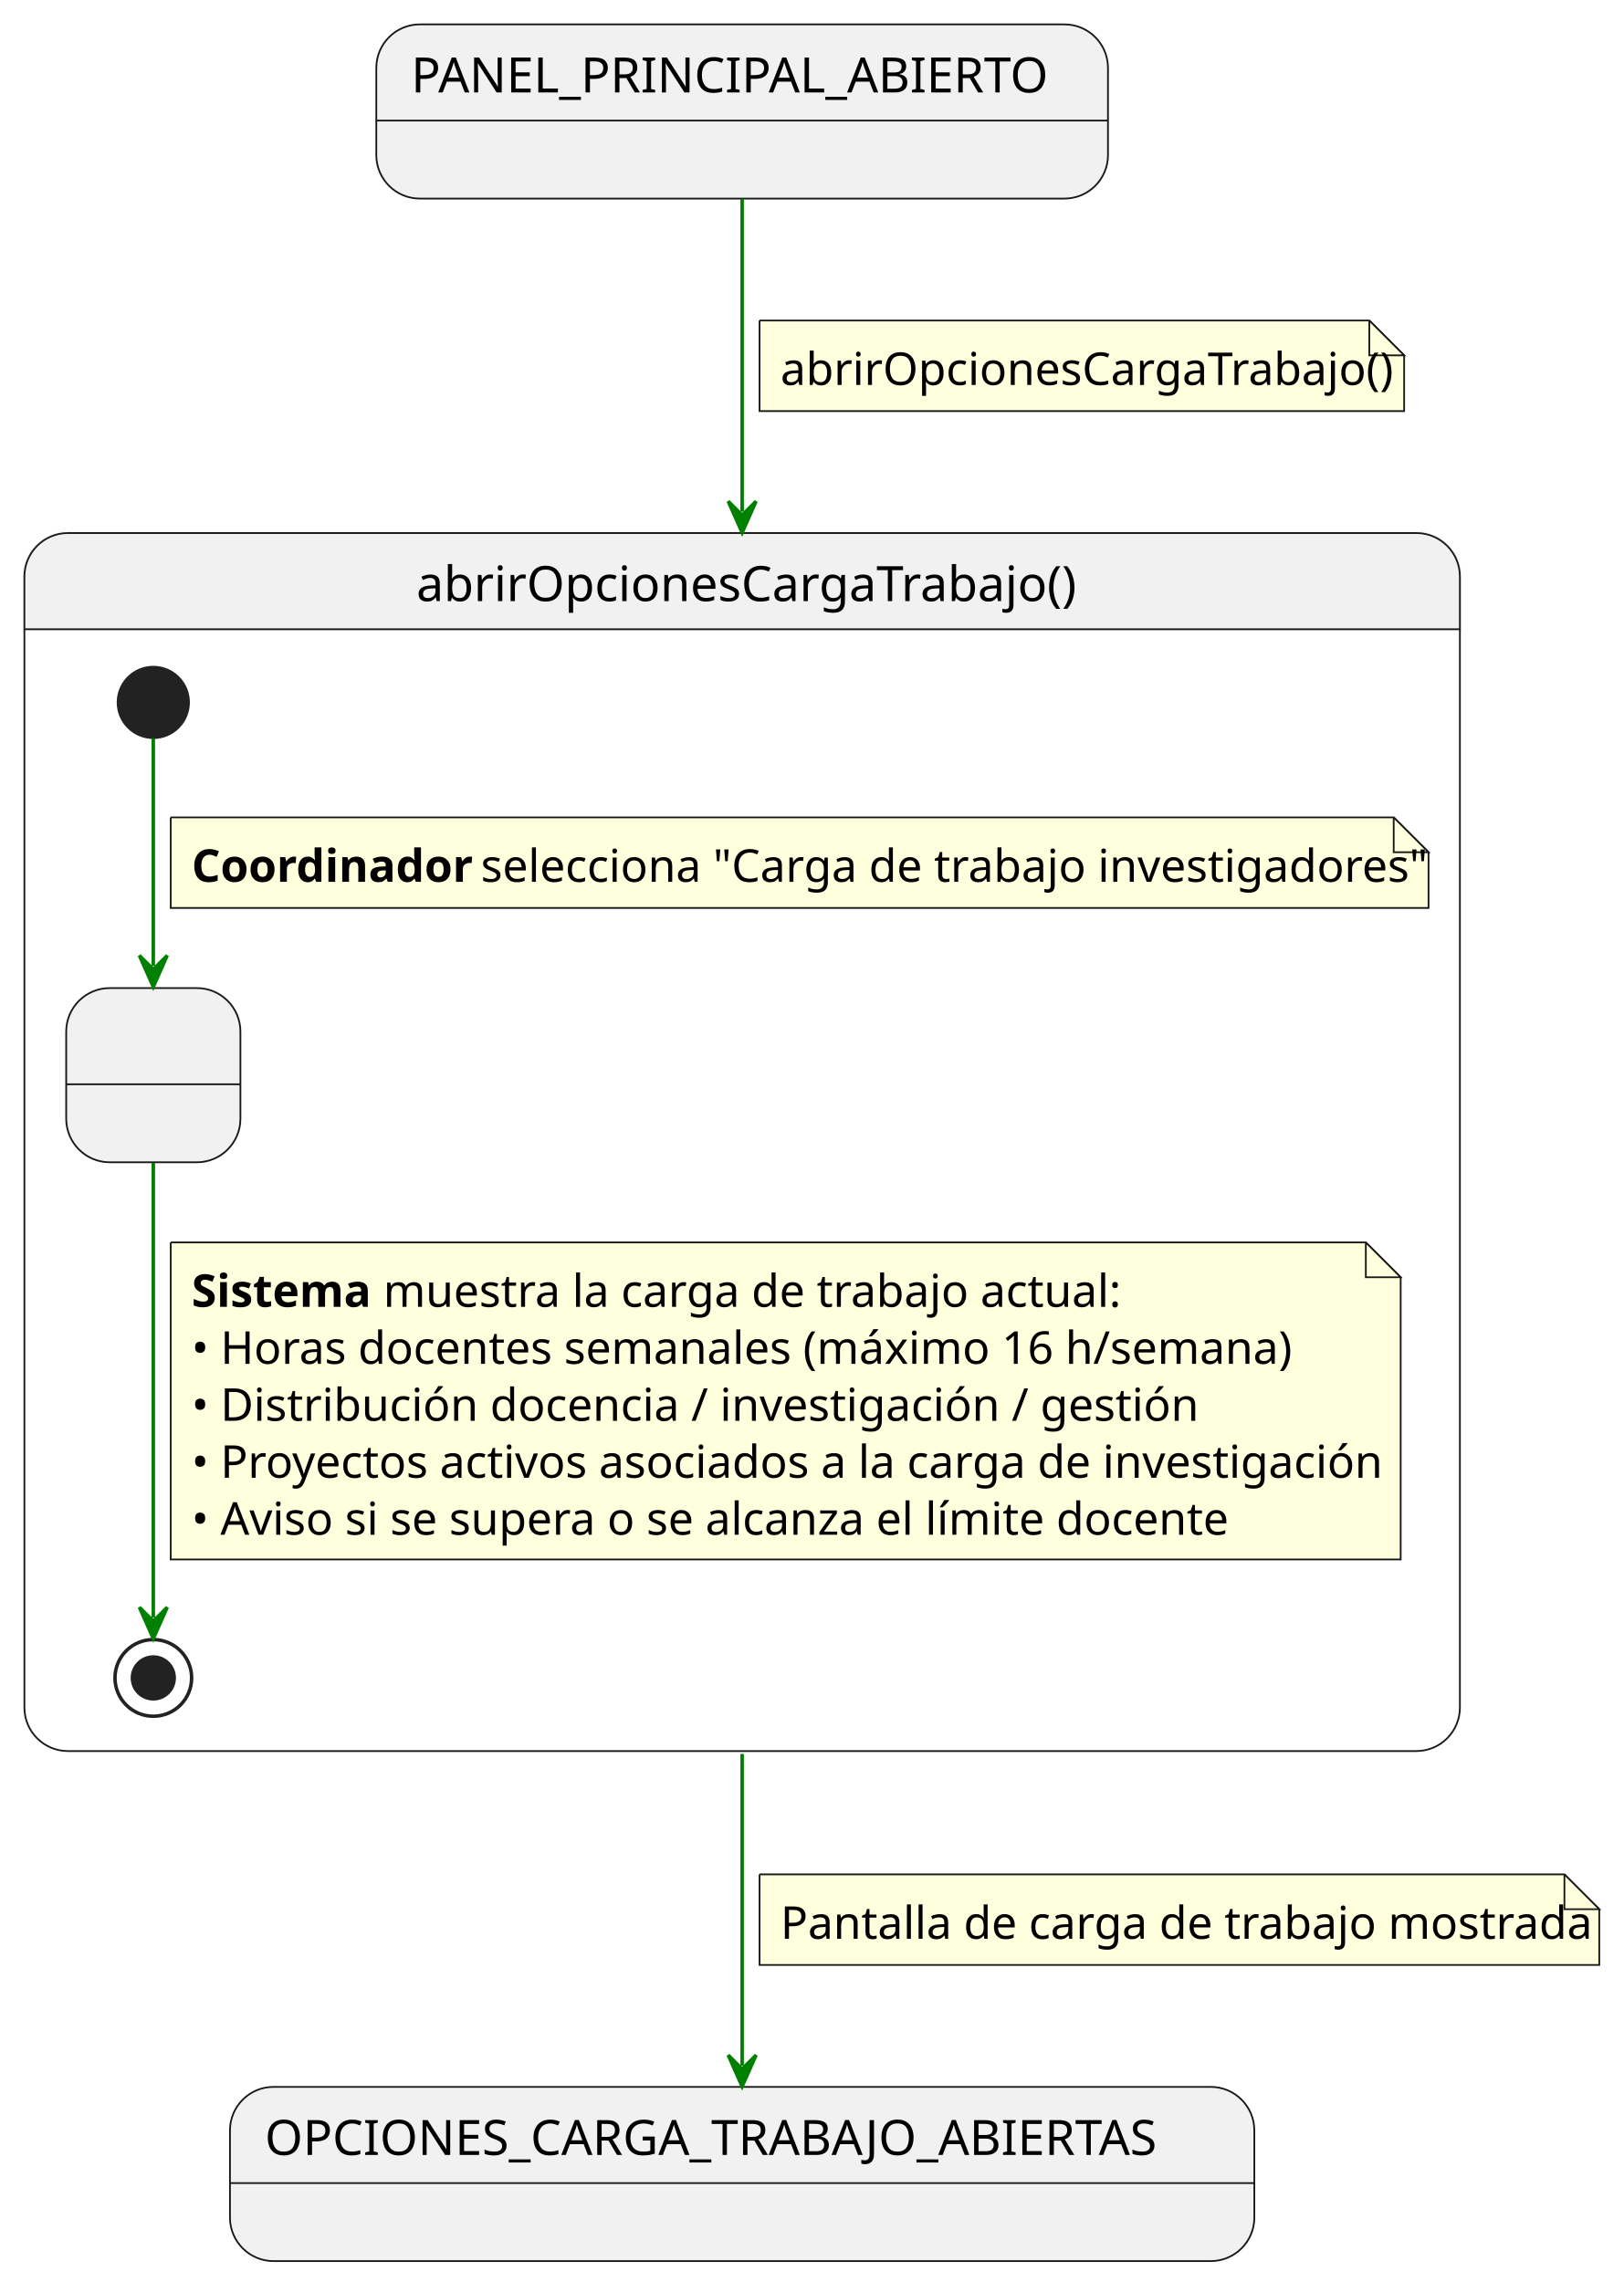
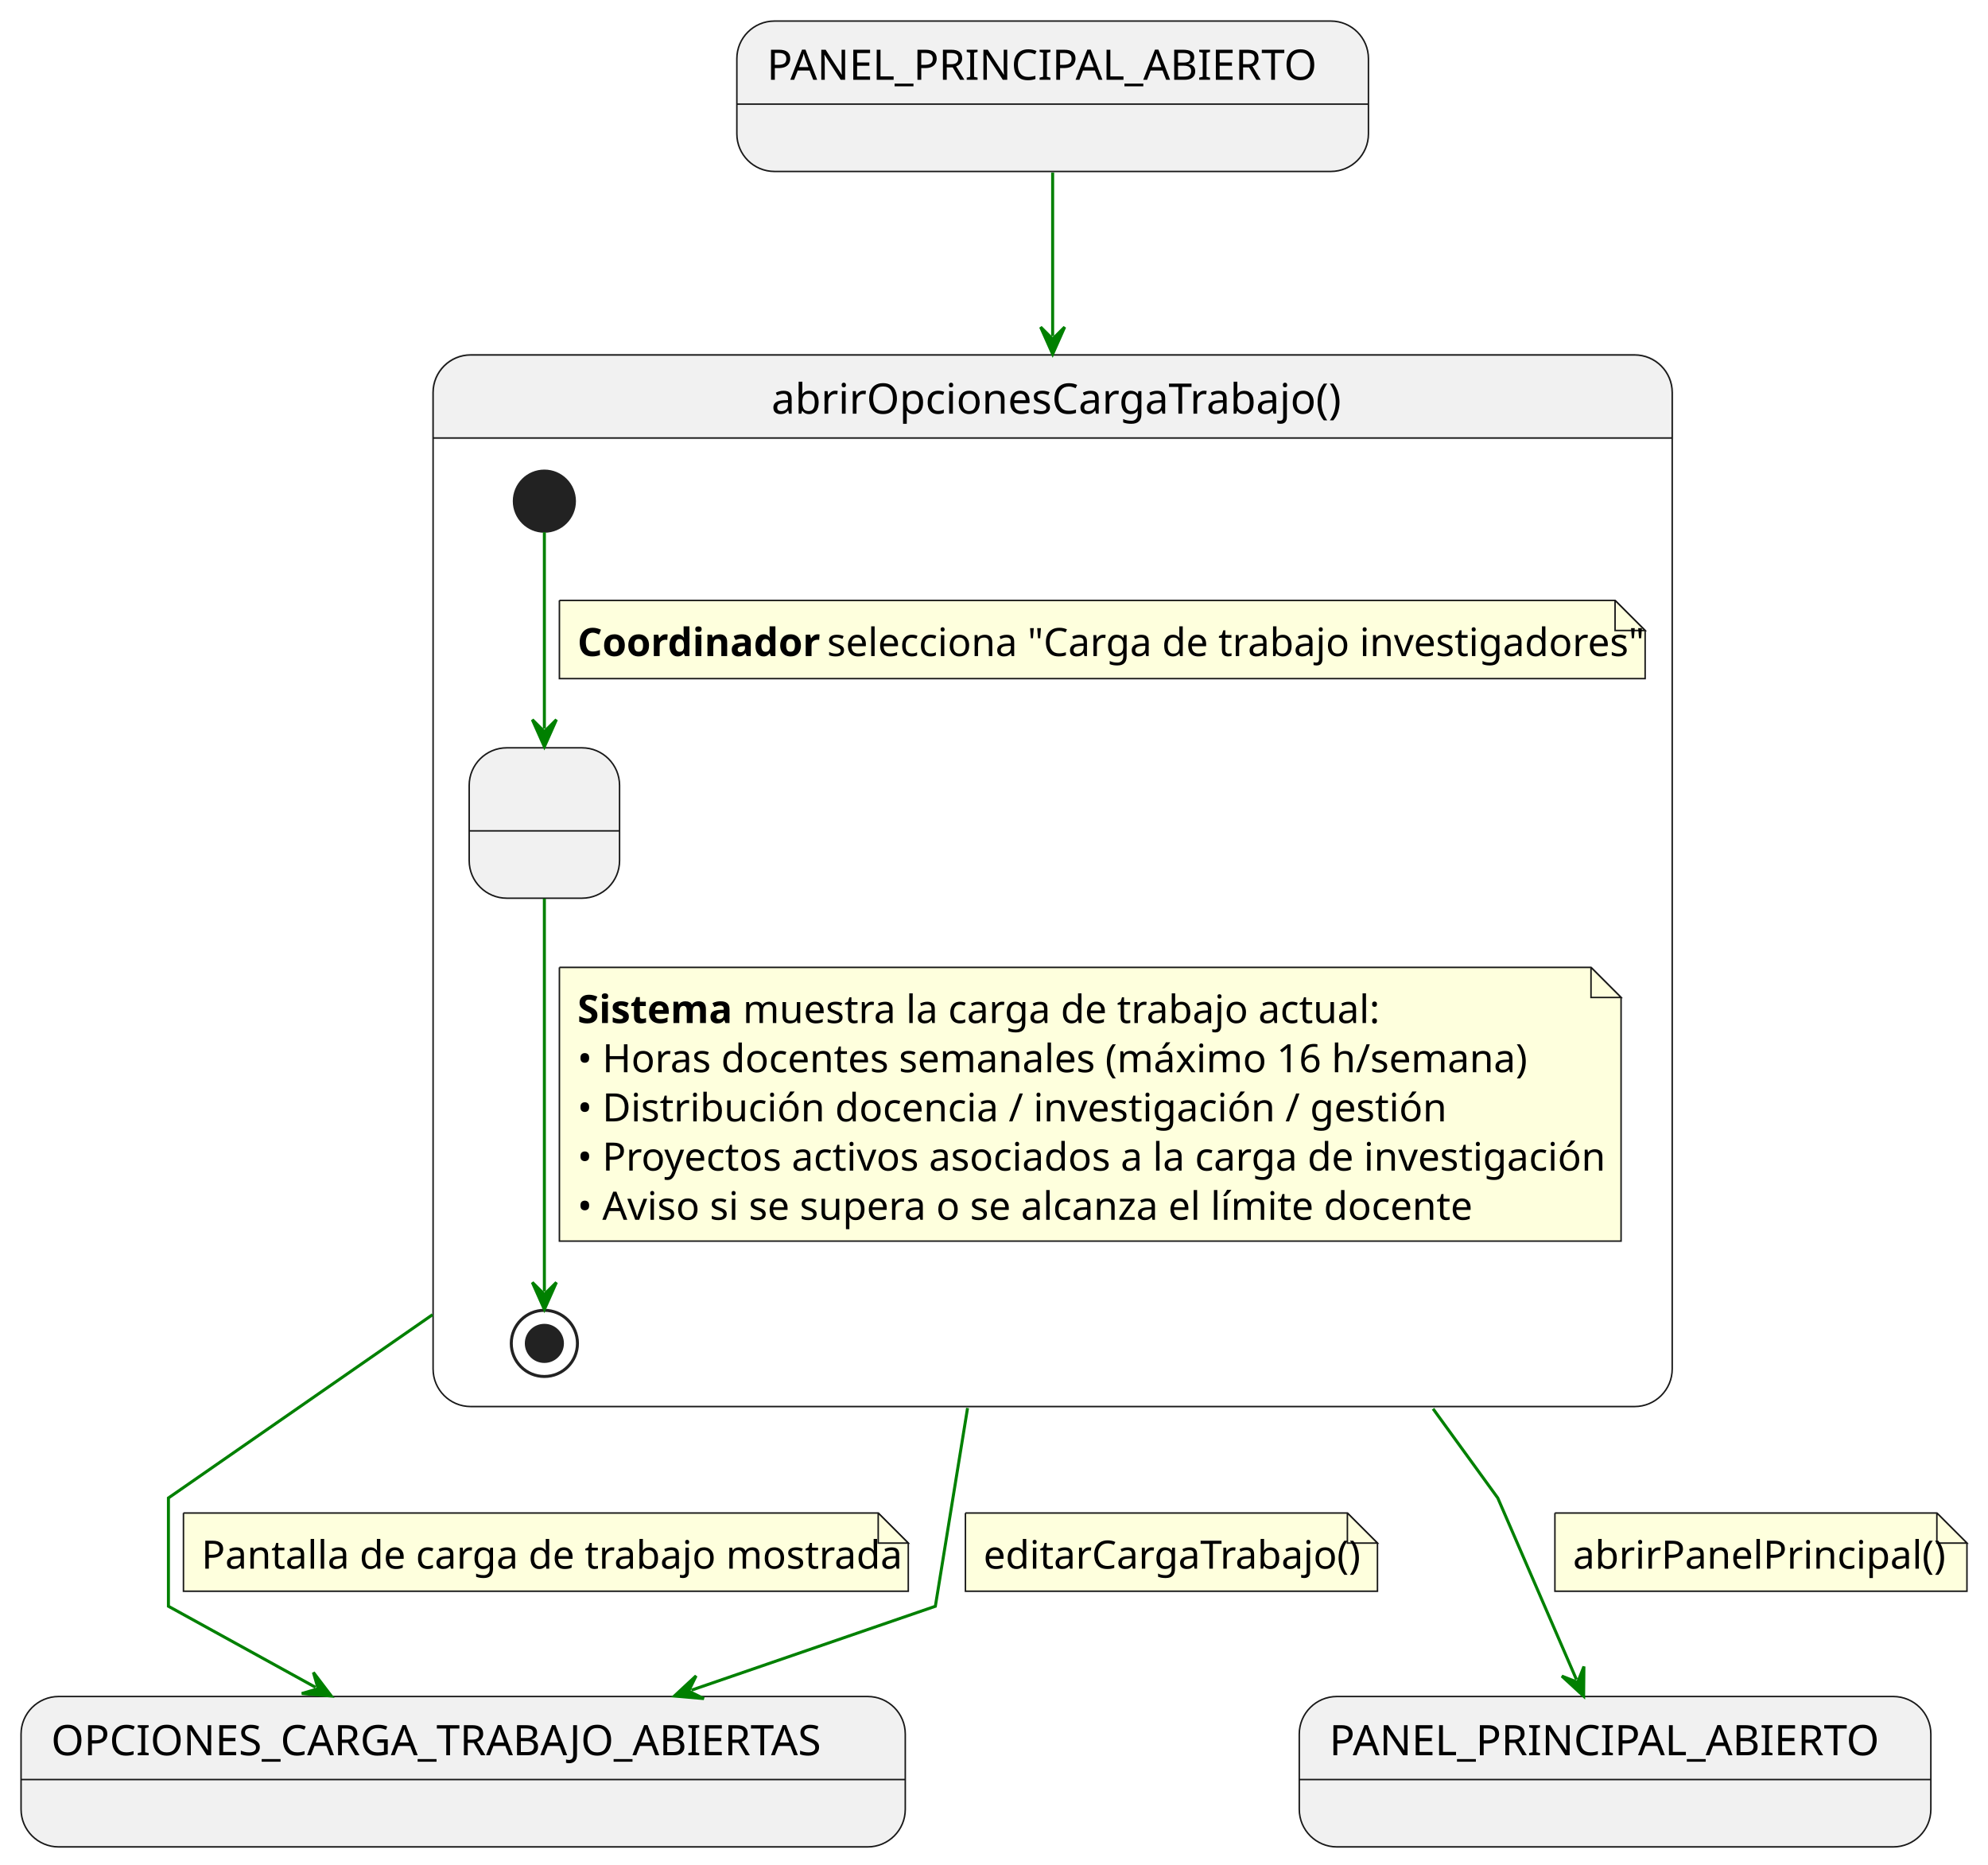
- <svg xmlns="http://www.w3.org/2000/svg" contentStyleType="text/css" height="655px" preserveAspectRatio="none" style="width:466px;height:655px;background:#FFFFFF;" version="1.1" viewBox="0 0 466 655" width="466px" zoomAndPan="magnify">
+ <svg xmlns="http://www.w3.org/2000/svg" contentStyleType="text/css" height="620px" preserveAspectRatio="none" style="width:661px;height:620px;background:#FFFFFF;" version="1.1" viewBox="0 0 661 620" width="661px" zoomAndPan="magnify">
  <defs />
  <g>
-     <path d="M19.5,153 L406.5,153 A12.5,12.5 0 0 1 419,165.5 L419,180.609 L7,180.609 L7,165.5 A12.5,12.5 0 0 1 19.5,153 " fill="#F1F1F1" style="stroke:#F1F1F1;stroke-width:1.0;" />
-     <rect fill="none" height="349.609" rx="12.5" ry="12.5" style="stroke:#181818;stroke-width:0.5;" width="412" x="7" y="153" />
-     <line style="stroke:#181818;stroke-width:0.5;" x1="7" x2="419" y1="180.609" y2="180.609" />
-     <text fill="#000000" font-family="sans-serif" font-size="14" lengthAdjust="spacing" textLength="187" x="119.5" y="172.533">abrirOpcionesCargaTrabajo()</text>
+     <g id="in1">
+       <rect fill="#F1F1F1" height="50" rx="12.5" ry="12.5" style="stroke:#181818;stroke-width:0.5;" width="210" x="245" y="7" />
+       <line style="stroke:#181818;stroke-width:0.5;" x1="245" x2="455" y1="34.609" y2="34.609" />
+       <text fill="#000000" font-family="sans-serif" font-size="14" lengthAdjust="spacing" textLength="190" x="255" y="26.533">PANEL_PRINCIPAL_ABIERTO</text>
+     </g>
+     <path d="M156.5,118 L543.5,118 A12.5,12.5 0 0 1 556,130.5 L556,145.609 L144,145.609 L144,130.5 A12.5,12.5 0 0 1 156.5,118 " fill="#F1F1F1" style="stroke:#F1F1F1;stroke-width:1.0;" />
+     <rect fill="none" height="349.609" rx="12.5" ry="12.5" style="stroke:#181818;stroke-width:0.5;" width="412" x="144" y="118" />
+     <line style="stroke:#181818;stroke-width:0.5;" x1="144" x2="556" y1="145.609" y2="145.609" />
+     <text fill="#000000" font-family="sans-serif" font-size="14" lengthAdjust="spacing" textLength="187" x="256.5" y="137.533">abrirOpcionesCargaTrabajo()</text>
    <g id="abrirOpcionesCargaTrabajo.CargandoCargaTrabajo">
-       <rect fill="#F1F1F1" height="50" rx="12.5" ry="12.5" style="stroke:#181818;stroke-width:0.5;" width="50" x="19" y="283.609" />
-       <line style="stroke:#181818;stroke-width:0.5;" x1="19" x2="69" y1="311.219" y2="311.219" />
-       <text fill="#000000" font-family="sans-serif" font-size="14" lengthAdjust="spacing" textLength="4" x="42" y="303.143"> </text>
+       <rect fill="#F1F1F1" height="50" rx="12.5" ry="12.5" style="stroke:#181818;stroke-width:0.5;" width="50" x="156" y="248.609" />
+       <line style="stroke:#181818;stroke-width:0.5;" x1="156" x2="206" y1="276.219" y2="276.219" />
+       <text fill="#000000" font-family="sans-serif" font-size="14" lengthAdjust="spacing" textLength="4" x="179" y="268.143"> </text>
    </g>
-     <ellipse cx="44" cy="201.609" fill="#222222" rx="10" ry="10" style="stroke:#222222;stroke-width:1.0;" />
-     <ellipse cx="44" cy="481.609" fill="none" rx="11" ry="11" style="stroke:#222222;stroke-width:1.0;" />
-     <ellipse cx="44" cy="481.609" fill="#222222" rx="6" ry="6" style="stroke:#222222;stroke-width:1.0;" />
+     <ellipse cx="181" cy="166.609" fill="#222222" rx="10" ry="10" style="stroke:#222222;stroke-width:1.0;" />
+     <ellipse cx="181" cy="446.609" fill="none" rx="11" ry="11" style="stroke:#222222;stroke-width:1.0;" />
+     <ellipse cx="181" cy="446.609" fill="#222222" rx="6" ry="6" style="stroke:#222222;stroke-width:1.0;" />
    <g id="link_*start*abrirOpcionesCargaTrabajo_CargandoCargaTrabajo">
-       <path d="M44,211.929 C44,227.789 44,254.519 44,277.249 " fill="none" id="*start*abrirOpcionesCargaTrabajo-to-CargandoCargaTrabajo" style="stroke:#008000;stroke-width:1.0;" />
-       <polygon fill="#008000" points="44,283.249,48,274.249,44,278.249,40,274.249,44,283.249" style="stroke:#008000;stroke-width:1.0;" />
-       <path d="M49,234.609 L49,260.609 L410,260.609 L410,244.609 L400,234.609 L49,234.609 " fill="#FEFFDD" style="stroke:#181818;stroke-width:0.5;" />
-       <path d="M400,234.609 L400,244.609 L410,244.609 L400,234.609 " fill="#FEFFDD" style="stroke:#181818;stroke-width:0.5;" />
-       <text fill="#000000" font-family="sans-serif" font-size="13" font-weight="bold" lengthAdjust="spacing" textLength="79" x="55" y="253.105">Coordinador</text>
-       <text fill="#000000" font-family="sans-serif" font-size="13" lengthAdjust="spacing" textLength="257" x="138" y="253.105">selecciona "Carga de trabajo investigadores"</text>
+       <path d="M181,176.929 C181,192.789 181,219.519 181,242.249 " fill="none" id="*start*abrirOpcionesCargaTrabajo-to-CargandoCargaTrabajo" style="stroke:#008000;stroke-width:1.0;" />
+       <polygon fill="#008000" points="181,248.249,185,239.249,181,243.249,177,239.249,181,248.249" style="stroke:#008000;stroke-width:1.0;" />
+       <path d="M186,199.609 L186,225.609 L547,225.609 L547,209.609 L537,199.609 L186,199.609 " fill="#FEFFDD" style="stroke:#181818;stroke-width:0.5;" />
+       <path d="M537,199.609 L537,209.609 L547,209.609 L537,199.609 " fill="#FEFFDD" style="stroke:#181818;stroke-width:0.5;" />
+       <text fill="#000000" font-family="sans-serif" font-size="13" font-weight="bold" lengthAdjust="spacing" textLength="79" x="192" y="218.105">Coordinador</text>
+       <text fill="#000000" font-family="sans-serif" font-size="13" lengthAdjust="spacing" textLength="257" x="275" y="218.105">selecciona "Carga de trabajo investigadores"</text>
    </g>
    <g id="link_CargandoCargaTrabajo_*end*abrirOpcionesCargaTrabajo">
-       <path d="M44,333.749 C44,371.679 44,437.659 44,464.329 " fill="none" id="CargandoCargaTrabajo-to-*end*abrirOpcionesCargaTrabajo" style="stroke:#008000;stroke-width:1.0;" />
-       <polygon fill="#008000" points="44,470.329,48,461.329,44,465.329,40,461.329,44,470.329" style="stroke:#008000;stroke-width:1.0;" />
-       <path d="M49,356.609 L49,447.609 L402,447.609 L402,366.609 L392,356.609 L49,356.609 " fill="#FEFFDD" style="stroke:#181818;stroke-width:0.5;" />
-       <path d="M392,356.609 L392,366.609 L402,366.609 L392,356.609 " fill="#FEFFDD" style="stroke:#181818;stroke-width:0.5;" />
-       <text fill="#000000" font-family="sans-serif" font-size="13" font-weight="bold" lengthAdjust="spacing" textLength="51" x="55" y="375.104">Sistema</text>
-       <text fill="#000000" font-family="sans-serif" font-size="13" lengthAdjust="spacing" textLength="201" x="110" y="375.104">muestra la carga de trabajo actual:</text>
-       <text fill="#000000" font-family="sans-serif" font-size="13" lengthAdjust="spacing" textLength="304" x="55" y="391.456">• Horas docentes semanales (máximo 16 h/semana)</text>
-       <text fill="#000000" font-family="sans-serif" font-size="13" lengthAdjust="spacing" textLength="273" x="55" y="407.808">• Distribución docencia / investigación / gestión</text>
-       <text fill="#000000" font-family="sans-serif" font-size="13" lengthAdjust="spacing" textLength="332" x="55" y="424.159">• Proyectos activos asociados a la carga de investigación</text>
-       <text fill="#000000" font-family="sans-serif" font-size="13" lengthAdjust="spacing" textLength="292" x="55" y="440.511">• Aviso si se supera o se alcanza el límite docente</text>
+       <path d="M181,298.749 C181,336.679 181,402.659 181,429.329 " fill="none" id="CargandoCargaTrabajo-to-*end*abrirOpcionesCargaTrabajo" style="stroke:#008000;stroke-width:1.0;" />
+       <polygon fill="#008000" points="181,435.329,185,426.329,181,430.329,177,426.329,181,435.329" style="stroke:#008000;stroke-width:1.0;" />
+       <path d="M186,321.609 L186,412.609 L539,412.609 L539,331.609 L529,321.609 L186,321.609 " fill="#FEFFDD" style="stroke:#181818;stroke-width:0.5;" />
+       <path d="M529,321.609 L529,331.609 L539,331.609 L529,321.609 " fill="#FEFFDD" style="stroke:#181818;stroke-width:0.5;" />
+       <text fill="#000000" font-family="sans-serif" font-size="13" font-weight="bold" lengthAdjust="spacing" textLength="51" x="192" y="340.104">Sistema</text>
+       <text fill="#000000" font-family="sans-serif" font-size="13" lengthAdjust="spacing" textLength="201" x="247" y="340.104">muestra la carga de trabajo actual:</text>
+       <text fill="#000000" font-family="sans-serif" font-size="13" lengthAdjust="spacing" textLength="304" x="192" y="356.456">• Horas docentes semanales (máximo 16 h/semana)</text>
+       <text fill="#000000" font-family="sans-serif" font-size="13" lengthAdjust="spacing" textLength="273" x="192" y="372.808">• Distribución docencia / investigación / gestión</text>
+       <text fill="#000000" font-family="sans-serif" font-size="13" lengthAdjust="spacing" textLength="332" x="192" y="389.159">• Proyectos activos asociados a la carga de investigación</text>
+       <text fill="#000000" font-family="sans-serif" font-size="13" lengthAdjust="spacing" textLength="292" x="192" y="405.511">• Aviso si se supera o se alcanza el límite docente</text>
+     </g>
+     <g id="OPCIONES_CARGA_TRABAJO_ABIERTAS">
+       <rect fill="#F1F1F1" height="50" rx="12.5" ry="12.5" style="stroke:#181818;stroke-width:0.5;" width="294" x="7" y="564" />
+       <line style="stroke:#181818;stroke-width:0.5;" x1="7" x2="301" y1="591.609" y2="591.609" />
+       <text fill="#000000" font-family="sans-serif" font-size="14" lengthAdjust="spacing" textLength="274" x="17" y="583.533">OPCIONES_CARGA_TRABAJO_ABIERTAS</text>
    </g>
    <g id="PANEL_PRINCIPAL_ABIERTO">
-       <rect fill="#F1F1F1" height="50" rx="12.5" ry="12.5" style="stroke:#181818;stroke-width:0.5;" width="210" x="108" y="7" />
-       <line style="stroke:#181818;stroke-width:0.5;" x1="108" x2="318" y1="34.609" y2="34.609" />
-       <text fill="#000000" font-family="sans-serif" font-size="14" lengthAdjust="spacing" textLength="190" x="118" y="26.533">PANEL_PRINCIPAL_ABIERTO</text>
+       <rect fill="#F1F1F1" height="50" rx="12.5" ry="12.5" style="stroke:#181818;stroke-width:0.5;" width="210" x="432" y="564" />
+       <line style="stroke:#181818;stroke-width:0.5;" x1="432" x2="642" y1="591.609" y2="591.609" />
+       <text fill="#000000" font-family="sans-serif" font-size="14" lengthAdjust="spacing" textLength="190" x="442" y="583.533">PANEL_PRINCIPAL_ABIERTO</text>
    </g>
-     <g id="OPCIONES_CARGA_TRABAJO_ABIERTAS">
-       <rect fill="#F1F1F1" height="50" rx="12.5" ry="12.5" style="stroke:#181818;stroke-width:0.5;" width="294" x="66" y="599" />
-       <line style="stroke:#181818;stroke-width:0.5;" x1="66" x2="360" y1="626.609" y2="626.609" />
-       <text fill="#000000" font-family="sans-serif" font-size="14" lengthAdjust="spacing" textLength="274" x="76" y="618.533">OPCIONES_CARGA_TRABAJO_ABIERTAS</text>
-     </g>
-     <g id="link_PANEL_PRINCIPAL_ABIERTO_abrirOpcionesCargaTrabajo">
-       <path d="M213,57.06 C213,79.41 213,108.89 213,146.88 " fill="none" id="PANEL_PRINCIPAL_ABIERTO-to-abrirOpcionesCargaTrabajo" style="stroke:#008000;stroke-width:1.0;" />
-       <polygon fill="#008000" points="213,152.88,217,143.88,213,147.88,209,143.88,213,152.88" style="stroke:#008000;stroke-width:1.0;" />
-       <path d="M218,92 L218,118 L403,118 L403,102 L393,92 L218,92 " fill="#FEFFDD" style="stroke:#181818;stroke-width:0.5;" />
-       <path d="M393,92 L393,102 L403,102 L393,92 " fill="#FEFFDD" style="stroke:#181818;stroke-width:0.5;" />
-       <text fill="#000000" font-family="sans-serif" font-size="13" lengthAdjust="spacing" textLength="164" x="224" y="110.495">abrirOpcionesCargaTrabajo()</text>
+     <g id="link_in1_abrirOpcionesCargaTrabajo">
+       <path d="M350,57.37 C350,72.73 350,88.09 350,111.73 " fill="none" id="in1-to-abrirOpcionesCargaTrabajo" style="stroke:#008000;stroke-width:1.0;" />
+       <polygon fill="#008000" points="350,117.73,354,108.73,350,112.73,346,108.73,350,117.73" style="stroke:#008000;stroke-width:1.0;" />
    </g>
    <g id="link_abrirOpcionesCargaTrabajo_OPCIONES_CARGA_TRABAJO_ABIERTAS">
-       <path d="M213,503.42 C213,541.26 213,570.58 213,592.88 " fill="none" id="abrirOpcionesCargaTrabajo-to-OPCIONES_CARGA_TRABAJO_ABIERTAS" style="stroke:#008000;stroke-width:1.0;" />
-       <polygon fill="#008000" points="213,598.88,217,589.88,213,593.88,209,589.88,213,598.88" style="stroke:#008000;stroke-width:1.0;" />
-       <path d="M218,538 L218,564 L459,564 L459,548 L449,538 L218,538 " fill="#FEFFDD" style="stroke:#181818;stroke-width:0.5;" />
-       <path d="M449,538 L449,548 L459,548 L449,538 " fill="#FEFFDD" style="stroke:#181818;stroke-width:0.5;" />
-       <text fill="#000000" font-family="sans-serif" font-size="13" lengthAdjust="spacing" textLength="220" x="224" y="556.495">Pantalla de carga de trabajo mostrada</text>
+       <path d="M143.81,437.07 C94.59,471.22 56,498 56,498 C56,498 56,534 56,534 C56,534 78.814,546.575 104.904,560.945 " fill="none" id="abrirOpcionesCargaTrabajo-to-OPCIONES_CARGA_TRABAJO_ABIERTAS" style="stroke:#008000;stroke-width:1.0;" />
+       <polygon fill="#008000" points="110.16,563.84,104.207,555.994,105.78,561.428,100.347,563.002,110.16,563.84" style="stroke:#008000;stroke-width:1.0;" />
+       <path d="M61,503 L61,529 L302,529 L302,513 L292,503 L61,503 " fill="#FEFFDD" style="stroke:#181818;stroke-width:0.5;" />
+       <path d="M292,503 L292,513 L302,513 L292,503 " fill="#FEFFDD" style="stroke:#181818;stroke-width:0.5;" />
+       <text fill="#000000" font-family="sans-serif" font-size="13" lengthAdjust="spacing" textLength="220" x="67" y="521.495">Pantalla de carga de trabajo mostrada</text>
+     </g>
+     <g id="link_abrirOpcionesCargaTrabajo_OPCIONES_CARGA_TRABAJO_ABIERTAS">
+       <path d="M321.71,468.1 C315.63,505.48 311,534 311,534 C311,534 271.714,547.52 229.904,561.89 " fill="none" id="abrirOpcionesCargaTrabajo-to-OPCIONES_CARGA_TRABAJO_ABIERTAS-1" style="stroke:#008000;stroke-width:1.0;" />
+       <polygon fill="#008000" points="224.23,563.84,234.042,564.697,228.958,562.215,231.441,557.132,224.23,563.84" style="stroke:#008000;stroke-width:1.0;" />
+       <path d="M321,503 L321,529 L458,529 L458,513 L448,503 L321,503 " fill="#FEFFDD" style="stroke:#181818;stroke-width:0.5;" />
+       <path d="M448,503 L448,513 L458,513 L448,503 " fill="#FEFFDD" style="stroke:#181818;stroke-width:0.5;" />
+       <text fill="#000000" font-family="sans-serif" font-size="13" lengthAdjust="spacing" textLength="116" x="327" y="521.495">editarCargaTrabajo()</text>
+     </g>
+     <g id="link_abrirOpcionesCargaTrabajo_PANEL_PRINCIPAL_ABIERTO">
+       <path d="M476.48,468.34 C489.46,486.23 498,498 498,498 C498,498 512.615,531.715 524.165,558.375 " fill="none" id="abrirOpcionesCargaTrabajo-to-PANEL_PRINCIPAL_ABIERTO" style="stroke:#008000;stroke-width:1.0;" />
+       <polygon fill="#008000" points="526.55,563.88,526.643,554.032,524.562,559.292,519.302,557.212,526.55,563.88" style="stroke:#008000;stroke-width:1.0;" />
+       <path d="M517,503 L517,529 L654,529 L654,513 L644,503 L517,503 " fill="#FEFFDD" style="stroke:#181818;stroke-width:0.5;" />
+       <path d="M644,503 L644,513 L654,513 L644,503 " fill="#FEFFDD" style="stroke:#181818;stroke-width:0.5;" />
+       <text fill="#000000" font-family="sans-serif" font-size="13" lengthAdjust="spacing" textLength="116" x="523" y="521.495">abrirPanelPrincipal()</text>
    </g>
  </g>
</svg>
